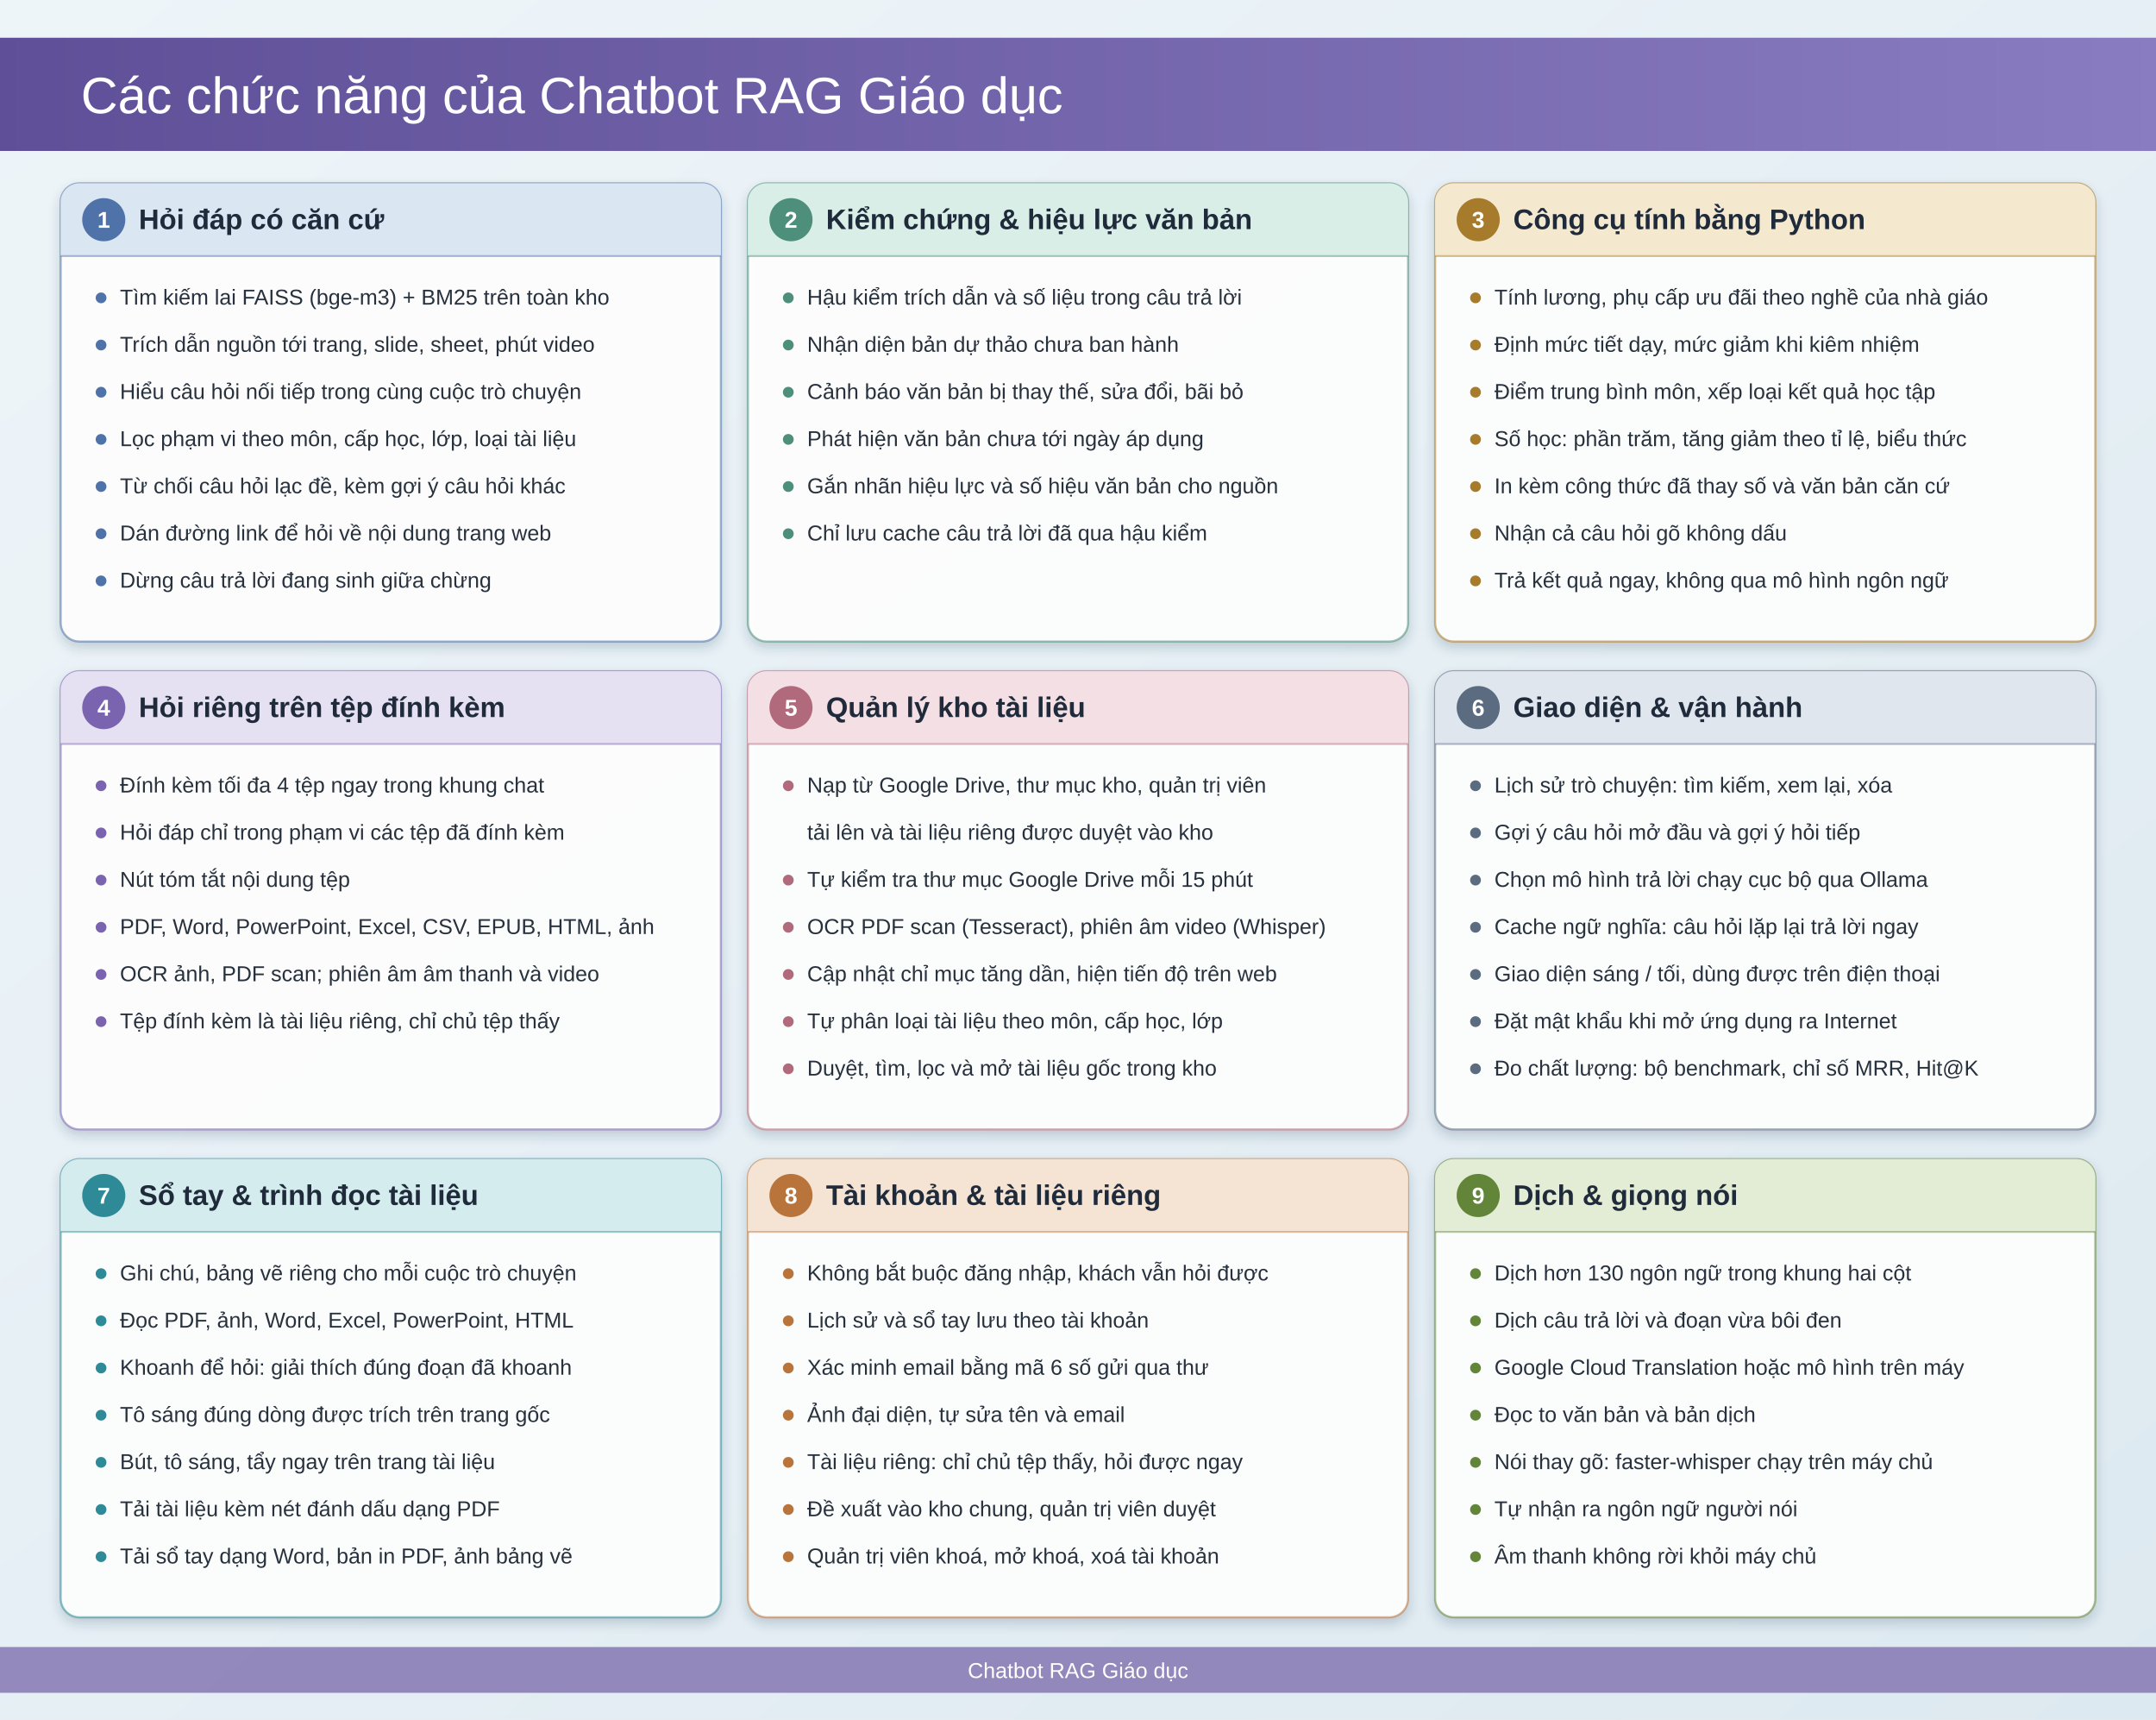
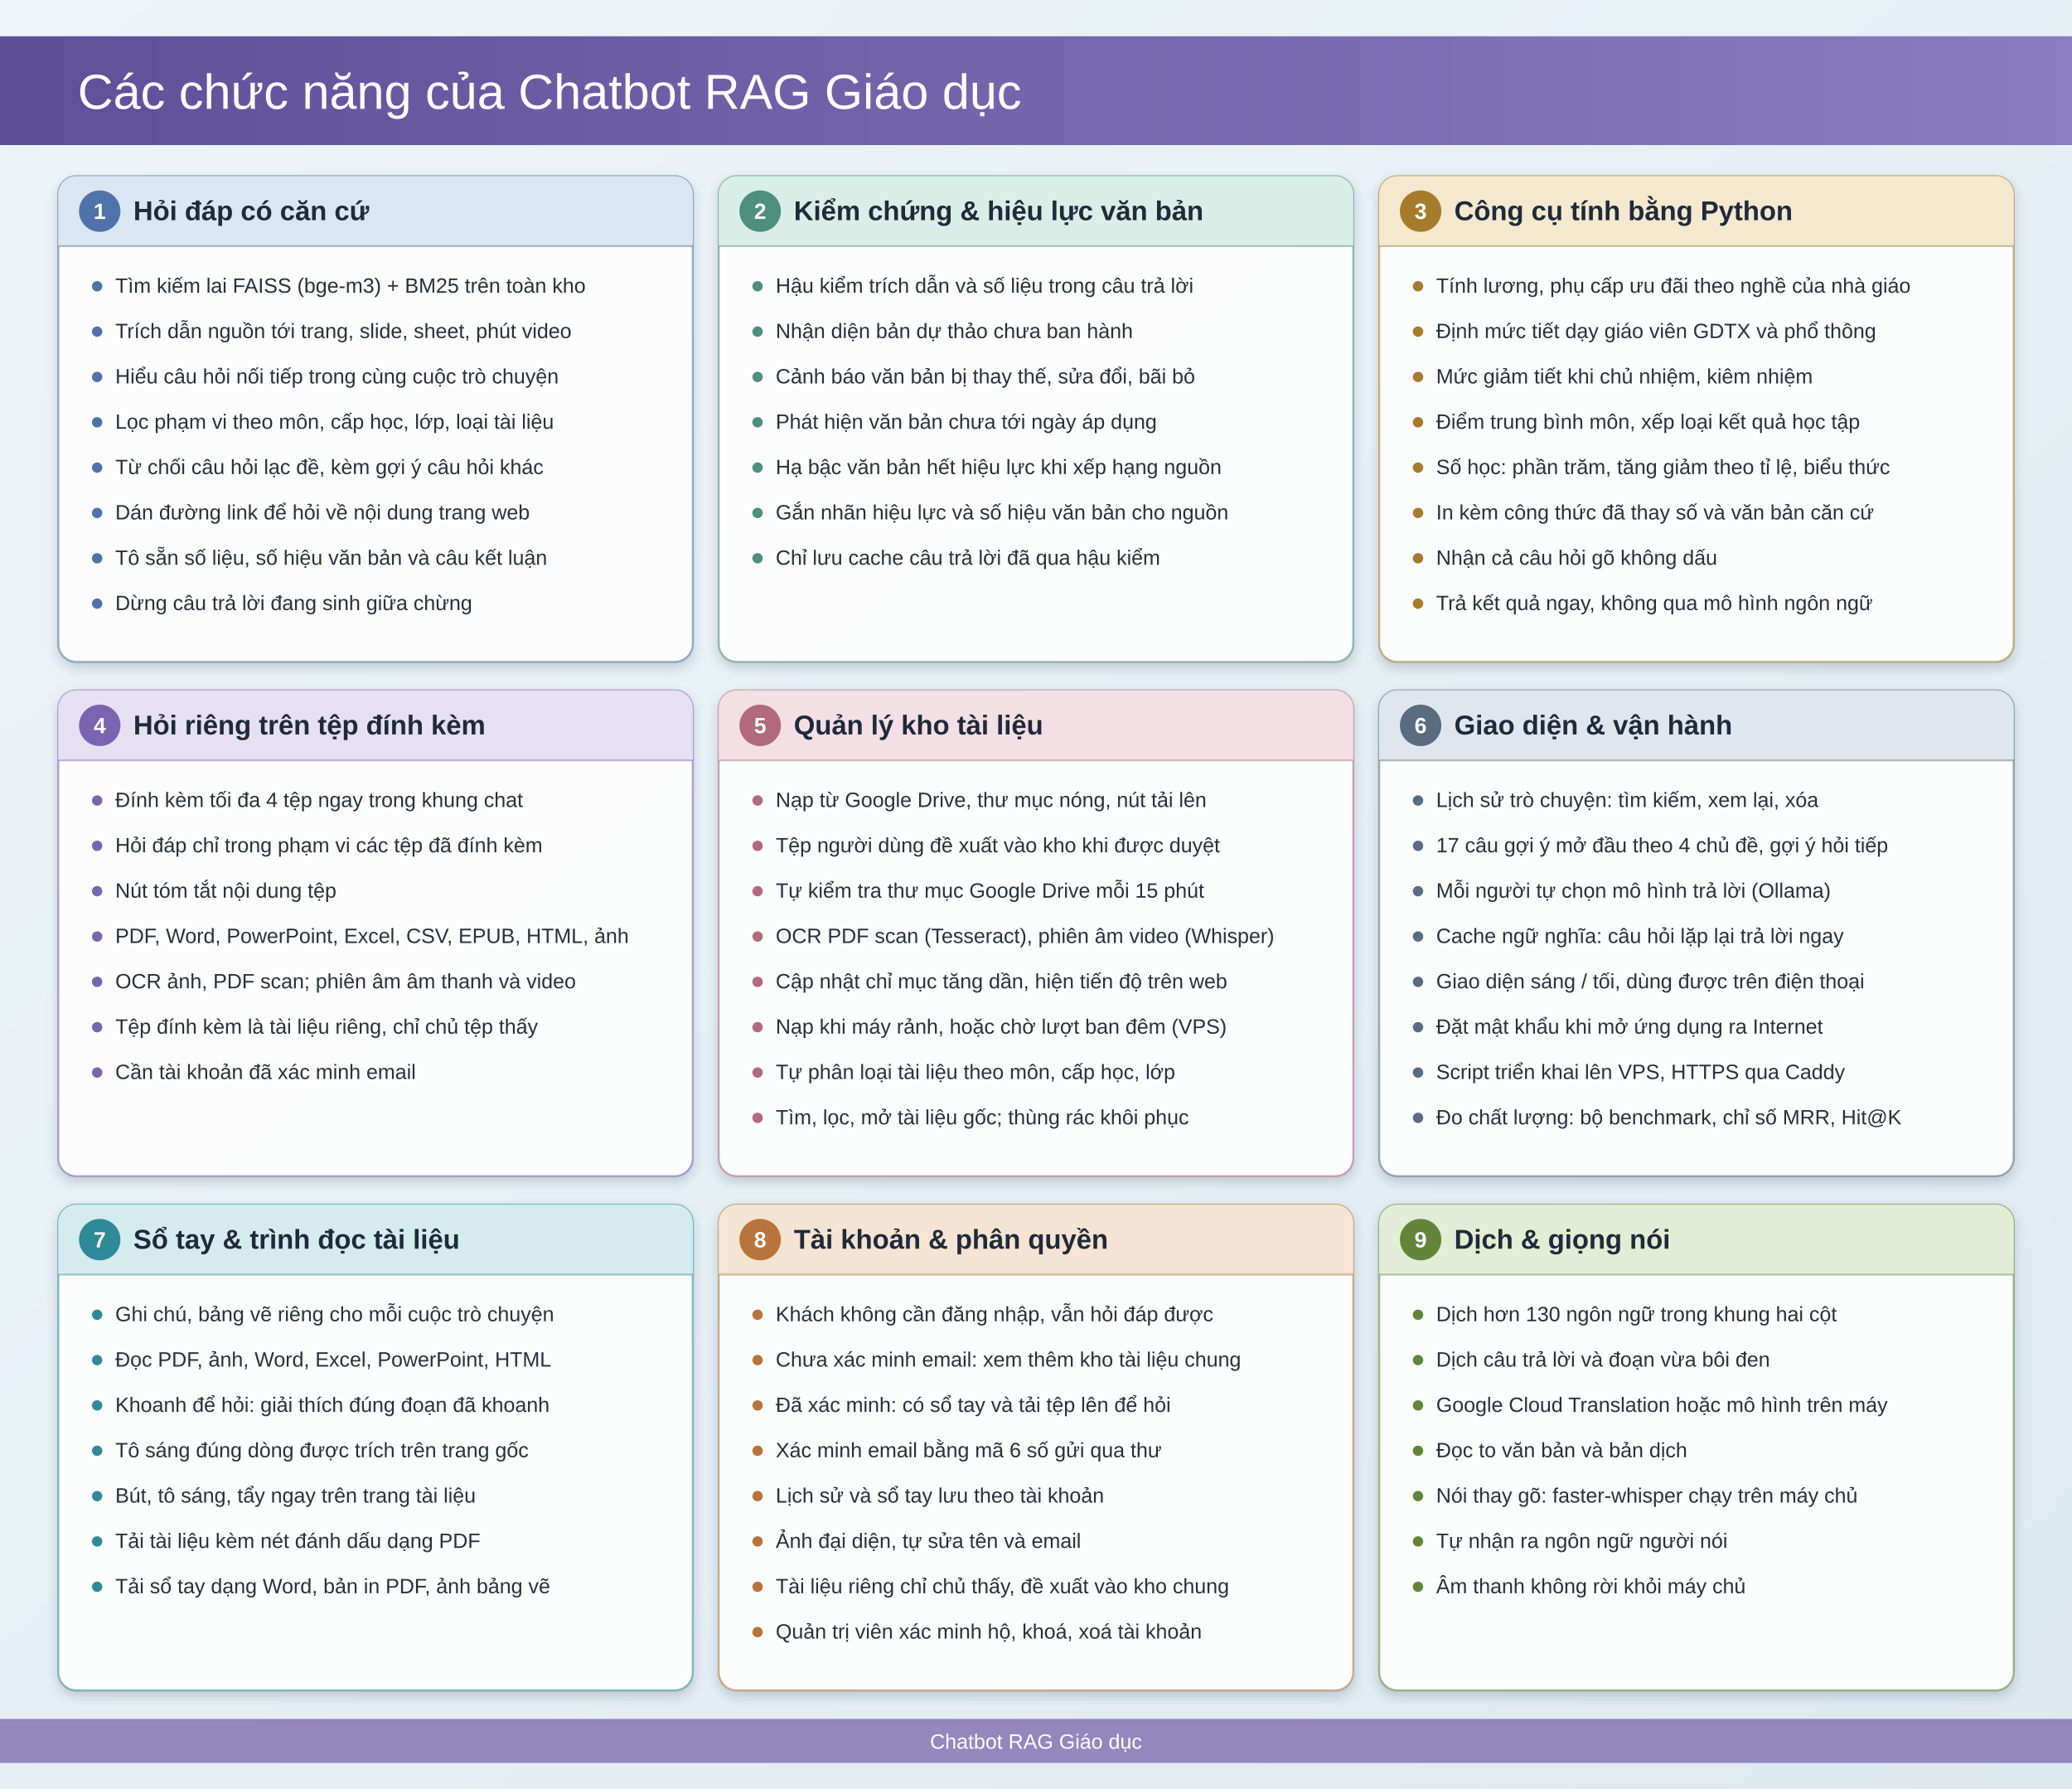
- <svg xmlns="http://www.w3.org/2000/svg" viewBox="0 0 1600 1276" width="1600" height="1276" font-family="'Segoe UI', Arial, sans-serif">
+ <svg xmlns="http://www.w3.org/2000/svg" viewBox="0 0 1600 1381" width="1600" height="1381" font-family="'Segoe UI', Arial, sans-serif">
  <defs>
    <linearGradient id="nen" x1="0" y1="0" x2="1" y2="1">
      <stop offset="0" stop-color="#eef5f9" />
      <stop offset="1" stop-color="#dde9f0" />
    </linearGradient>
    <linearGradient id="tieude" x1="0" y1="0" x2="1" y2="0">
      <stop offset="0" stop-color="#5e4f98" />
      <stop offset="1" stop-color="#8a7cc0" />
    </linearGradient>
    <filter id="bong" x="-10%" y="-10%" width="120%" height="130%">
      <feDropShadow dx="0" dy="4" stdDeviation="4" flood-color="#2d3a4a" flood-opacity="0.22" />
    </filter>
  </defs>
-   <rect width="1600" height="1276" fill="url(#nen)" />
+   <rect width="1600" height="1381" fill="url(#nen)" />
  <rect x="0" y="28" width="1600" height="84" fill="url(#tieude)" />
  <text x="60" y="84" font-size="38" fill="#ffffff">Các chức năng của Chatbot RAG Giáo dục</text>
  <g filter="url(#bong)">
-     <rect x="45" y="136" width="490" height="340" rx="14" fill="#ffffff" fill-opacity="0.92" stroke="#4f73a8" stroke-opacity="0.55" stroke-width="1.6" />
+     <rect x="45" y="136" width="490" height="375" rx="14" fill="#ffffff" fill-opacity="0.92" stroke="#4f73a8" stroke-opacity="0.55" stroke-width="1.6" />
  </g>
  <path d="M45,150 a14,14 0 0 1 14,-14 h462 a14,14 0 0 1 14,14 v40 h-490 z" fill="#dbe6f3" />
  <line x1="45" y1="190" x2="535" y2="190" stroke="#4f73a8" stroke-opacity="0.45" stroke-width="1.4" />
  <circle cx="77" cy="163" r="16" fill="#4f73a8" />
  <text x="77" y="169" font-size="17" font-weight="700" fill="#ffffff" text-anchor="middle">1</text>
  <text x="103" y="170" font-size="21" font-weight="700" fill="#1f2a3a">Hỏi đáp có căn cứ</text>
  <circle cx="75" cy="221" r="4" fill="#4f73a8" />
  <text x="89" y="226" font-size="16" fill="#27313d">Tìm kiếm lai FAISS (bge-m3) + BM25 trên toàn kho</text>
  <circle cx="75" cy="256" r="4" fill="#4f73a8" />
  <text x="89" y="261" font-size="16" fill="#27313d">Trích dẫn nguồn tới trang, slide, sheet, phút video</text>
  <circle cx="75" cy="291" r="4" fill="#4f73a8" />
  <text x="89" y="296" font-size="16" fill="#27313d">Hiểu câu hỏi nối tiếp trong cùng cuộc trò chuyện</text>
  <circle cx="75" cy="326" r="4" fill="#4f73a8" />
  <text x="89" y="331" font-size="16" fill="#27313d">Lọc phạm vi theo môn, cấp học, lớp, loại tài liệu</text>
  <circle cx="75" cy="361" r="4" fill="#4f73a8" />
  <text x="89" y="366" font-size="16" fill="#27313d">Từ chối câu hỏi lạc đề, kèm gợi ý câu hỏi khác</text>
  <circle cx="75" cy="396" r="4" fill="#4f73a8" />
  <text x="89" y="401" font-size="16" fill="#27313d">Dán đường link để hỏi về nội dung trang web</text>
  <circle cx="75" cy="431" r="4" fill="#4f73a8" />
-   <text x="89" y="436" font-size="16" fill="#27313d">Dừng câu trả lời đang sinh giữa chừng</text>
-   <g filter="url(#bong)">
-     <rect x="555" y="136" width="490" height="340" rx="14" fill="#ffffff" fill-opacity="0.92" stroke="#4d8f7b" stroke-opacity="0.55" stroke-width="1.6" />
+   <text x="89" y="436" font-size="16" fill="#27313d">Tô sẵn số liệu, số hiệu văn bản và câu kết luận</text>
+   <circle cx="75" cy="466" r="4" fill="#4f73a8" />
+   <text x="89" y="471" font-size="16" fill="#27313d">Dừng câu trả lời đang sinh giữa chừng</text>
+   <g filter="url(#bong)">
+     <rect x="555" y="136" width="490" height="375" rx="14" fill="#ffffff" fill-opacity="0.92" stroke="#4d8f7b" stroke-opacity="0.55" stroke-width="1.6" />
  </g>
  <path d="M555,150 a14,14 0 0 1 14,-14 h462 a14,14 0 0 1 14,14 v40 h-490 z" fill="#d9eee6" />
  <line x1="555" y1="190" x2="1045" y2="190" stroke="#4d8f7b" stroke-opacity="0.45" stroke-width="1.4" />
  <circle cx="587" cy="163" r="16" fill="#4d8f7b" />
  <text x="587" y="169" font-size="17" font-weight="700" fill="#ffffff" text-anchor="middle">2</text>
  <text x="613" y="170" font-size="21" font-weight="700" fill="#1f2a3a">Kiểm chứng &amp; hiệu lực văn bản</text>
  <circle cx="585" cy="221" r="4" fill="#4d8f7b" />
  <text x="599" y="226" font-size="16" fill="#27313d">Hậu kiểm trích dẫn và số liệu trong câu trả lời</text>
  <circle cx="585" cy="256" r="4" fill="#4d8f7b" />
  <text x="599" y="261" font-size="16" fill="#27313d">Nhận diện bản dự thảo chưa ban hành</text>
  <circle cx="585" cy="291" r="4" fill="#4d8f7b" />
  <text x="599" y="296" font-size="16" fill="#27313d">Cảnh báo văn bản bị thay thế, sửa đổi, bãi bỏ</text>
  <circle cx="585" cy="326" r="4" fill="#4d8f7b" />
  <text x="599" y="331" font-size="16" fill="#27313d">Phát hiện văn bản chưa tới ngày áp dụng</text>
  <circle cx="585" cy="361" r="4" fill="#4d8f7b" />
-   <text x="599" y="366" font-size="16" fill="#27313d">Gắn nhãn hiệu lực và số hiệu văn bản cho nguồn</text>
+   <text x="599" y="366" font-size="16" fill="#27313d">Hạ bậc văn bản hết hiệu lực khi xếp hạng nguồn</text>
  <circle cx="585" cy="396" r="4" fill="#4d8f7b" />
-   <text x="599" y="401" font-size="16" fill="#27313d">Chỉ lưu cache câu trả lời đã qua hậu kiểm</text>
-   <g filter="url(#bong)">
-     <rect x="1065" y="136" width="490" height="340" rx="14" fill="#ffffff" fill-opacity="0.92" stroke="#a67b2c" stroke-opacity="0.55" stroke-width="1.6" />
+   <text x="599" y="401" font-size="16" fill="#27313d">Gắn nhãn hiệu lực và số hiệu văn bản cho nguồn</text>
+   <circle cx="585" cy="431" r="4" fill="#4d8f7b" />
+   <text x="599" y="436" font-size="16" fill="#27313d">Chỉ lưu cache câu trả lời đã qua hậu kiểm</text>
+   <g filter="url(#bong)">
+     <rect x="1065" y="136" width="490" height="375" rx="14" fill="#ffffff" fill-opacity="0.92" stroke="#a67b2c" stroke-opacity="0.55" stroke-width="1.6" />
  </g>
  <path d="M1065,150 a14,14 0 0 1 14,-14 h462 a14,14 0 0 1 14,14 v40 h-490 z" fill="#f4e8cf" />
  <line x1="1065" y1="190" x2="1555" y2="190" stroke="#a67b2c" stroke-opacity="0.45" stroke-width="1.4" />
  <circle cx="1097" cy="163" r="16" fill="#a67b2c" />
  <text x="1097" y="169" font-size="17" font-weight="700" fill="#ffffff" text-anchor="middle">3</text>
  <text x="1123" y="170" font-size="21" font-weight="700" fill="#1f2a3a">Công cụ tính bằng Python</text>
  <circle cx="1095" cy="221" r="4" fill="#a67b2c" />
  <text x="1109" y="226" font-size="16" fill="#27313d">Tính lương, phụ cấp ưu đãi theo nghề của nhà giáo</text>
  <circle cx="1095" cy="256" r="4" fill="#a67b2c" />
-   <text x="1109" y="261" font-size="16" fill="#27313d">Định mức tiết dạy, mức giảm khi kiêm nhiệm</text>
+   <text x="1109" y="261" font-size="16" fill="#27313d">Định mức tiết dạy giáo viên GDTX và phổ thông</text>
  <circle cx="1095" cy="291" r="4" fill="#a67b2c" />
-   <text x="1109" y="296" font-size="16" fill="#27313d">Điểm trung bình môn, xếp loại kết quả học tập</text>
+   <text x="1109" y="296" font-size="16" fill="#27313d">Mức giảm tiết khi chủ nhiệm, kiêm nhiệm</text>
  <circle cx="1095" cy="326" r="4" fill="#a67b2c" />
-   <text x="1109" y="331" font-size="16" fill="#27313d">Số học: phần trăm, tăng giảm theo tỉ lệ, biểu thức</text>
+   <text x="1109" y="331" font-size="16" fill="#27313d">Điểm trung bình môn, xếp loại kết quả học tập</text>
  <circle cx="1095" cy="361" r="4" fill="#a67b2c" />
-   <text x="1109" y="366" font-size="16" fill="#27313d">In kèm công thức đã thay số và văn bản căn cứ</text>
+   <text x="1109" y="366" font-size="16" fill="#27313d">Số học: phần trăm, tăng giảm theo tỉ lệ, biểu thức</text>
  <circle cx="1095" cy="396" r="4" fill="#a67b2c" />
-   <text x="1109" y="401" font-size="16" fill="#27313d">Nhận cả câu hỏi gõ không dấu</text>
+   <text x="1109" y="401" font-size="16" fill="#27313d">In kèm công thức đã thay số và văn bản căn cứ</text>
  <circle cx="1095" cy="431" r="4" fill="#a67b2c" />
-   <text x="1109" y="436" font-size="16" fill="#27313d">Trả kết quả ngay, không qua mô hình ngôn ngữ</text>
-   <g filter="url(#bong)">
-     <rect x="45" y="498" width="490" height="340" rx="14" fill="#ffffff" fill-opacity="0.92" stroke="#7a64b0" stroke-opacity="0.55" stroke-width="1.6" />
-   </g>
-   <path d="M45,512 a14,14 0 0 1 14,-14 h462 a14,14 0 0 1 14,14 v40 h-490 z" fill="#e6e0f3" />
-   <line x1="45" y1="552" x2="535" y2="552" stroke="#7a64b0" stroke-opacity="0.45" stroke-width="1.4" />
-   <circle cx="77" cy="525" r="16" fill="#7a64b0" />
-   <text x="77" y="531" font-size="17" font-weight="700" fill="#ffffff" text-anchor="middle">4</text>
-   <text x="103" y="532" font-size="21" font-weight="700" fill="#1f2a3a">Hỏi riêng trên tệp đính kèm</text>
-   <circle cx="75" cy="583" r="4" fill="#7a64b0" />
-   <text x="89" y="588" font-size="16" fill="#27313d">Đính kèm tối đa 4 tệp ngay trong khung chat</text>
+   <text x="1109" y="436" font-size="16" fill="#27313d">Nhận cả câu hỏi gõ không dấu</text>
+   <circle cx="1095" cy="466" r="4" fill="#a67b2c" />
+   <text x="1109" y="471" font-size="16" fill="#27313d">Trả kết quả ngay, không qua mô hình ngôn ngữ</text>
+   <g filter="url(#bong)">
+     <rect x="45" y="533" width="490" height="375" rx="14" fill="#ffffff" fill-opacity="0.92" stroke="#7a64b0" stroke-opacity="0.55" stroke-width="1.6" />
+   </g>
+   <path d="M45,547 a14,14 0 0 1 14,-14 h462 a14,14 0 0 1 14,14 v40 h-490 z" fill="#e6e0f3" />
+   <line x1="45" y1="587" x2="535" y2="587" stroke="#7a64b0" stroke-opacity="0.45" stroke-width="1.4" />
+   <circle cx="77" cy="560" r="16" fill="#7a64b0" />
+   <text x="77" y="566" font-size="17" font-weight="700" fill="#ffffff" text-anchor="middle">4</text>
+   <text x="103" y="567" font-size="21" font-weight="700" fill="#1f2a3a">Hỏi riêng trên tệp đính kèm</text>
  <circle cx="75" cy="618" r="4" fill="#7a64b0" />
-   <text x="89" y="623" font-size="16" fill="#27313d">Hỏi đáp chỉ trong phạm vi các tệp đã đính kèm</text>
+   <text x="89" y="623" font-size="16" fill="#27313d">Đính kèm tối đa 4 tệp ngay trong khung chat</text>
  <circle cx="75" cy="653" r="4" fill="#7a64b0" />
-   <text x="89" y="658" font-size="16" fill="#27313d">Nút tóm tắt nội dung tệp</text>
+   <text x="89" y="658" font-size="16" fill="#27313d">Hỏi đáp chỉ trong phạm vi các tệp đã đính kèm</text>
  <circle cx="75" cy="688" r="4" fill="#7a64b0" />
-   <text x="89" y="693" font-size="16" fill="#27313d">PDF, Word, PowerPoint, Excel, CSV, EPUB, HTML, ảnh</text>
+   <text x="89" y="693" font-size="16" fill="#27313d">Nút tóm tắt nội dung tệp</text>
  <circle cx="75" cy="723" r="4" fill="#7a64b0" />
-   <text x="89" y="728" font-size="16" fill="#27313d">OCR ảnh, PDF scan; phiên âm âm thanh và video</text>
+   <text x="89" y="728" font-size="16" fill="#27313d">PDF, Word, PowerPoint, Excel, CSV, EPUB, HTML, ảnh</text>
  <circle cx="75" cy="758" r="4" fill="#7a64b0" />
-   <text x="89" y="763" font-size="16" fill="#27313d">Tệp đính kèm là tài liệu riêng, chỉ chủ tệp thấy</text>
-   <g filter="url(#bong)">
-     <rect x="555" y="498" width="490" height="340" rx="14" fill="#ffffff" fill-opacity="0.92" stroke="#b06a7b" stroke-opacity="0.55" stroke-width="1.6" />
-   </g>
-   <path d="M555,512 a14,14 0 0 1 14,-14 h462 a14,14 0 0 1 14,14 v40 h-490 z" fill="#f3dfe4" />
-   <line x1="555" y1="552" x2="1045" y2="552" stroke="#b06a7b" stroke-opacity="0.45" stroke-width="1.4" />
-   <circle cx="587" cy="525" r="16" fill="#b06a7b" />
-   <text x="587" y="531" font-size="17" font-weight="700" fill="#ffffff" text-anchor="middle">5</text>
-   <text x="613" y="532" font-size="21" font-weight="700" fill="#1f2a3a">Quản lý kho tài liệu</text>
-   <circle cx="585" cy="583" r="4" fill="#b06a7b" />
-   <text x="599" y="588" font-size="16" fill="#27313d">Nạp từ Google Drive, thư mục kho, quản trị viên</text>
-   <text x="599" y="623" font-size="16" fill="#27313d">tải lên và tài liệu riêng được duyệt vào kho</text>
+   <text x="89" y="763" font-size="16" fill="#27313d">OCR ảnh, PDF scan; phiên âm âm thanh và video</text>
+   <circle cx="75" cy="793" r="4" fill="#7a64b0" />
+   <text x="89" y="798" font-size="16" fill="#27313d">Tệp đính kèm là tài liệu riêng, chỉ chủ tệp thấy</text>
+   <circle cx="75" cy="828" r="4" fill="#7a64b0" />
+   <text x="89" y="833" font-size="16" fill="#27313d">Cần tài khoản đã xác minh email</text>
+   <g filter="url(#bong)">
+     <rect x="555" y="533" width="490" height="375" rx="14" fill="#ffffff" fill-opacity="0.92" stroke="#b06a7b" stroke-opacity="0.55" stroke-width="1.6" />
+   </g>
+   <path d="M555,547 a14,14 0 0 1 14,-14 h462 a14,14 0 0 1 14,14 v40 h-490 z" fill="#f3dfe4" />
+   <line x1="555" y1="587" x2="1045" y2="587" stroke="#b06a7b" stroke-opacity="0.45" stroke-width="1.4" />
+   <circle cx="587" cy="560" r="16" fill="#b06a7b" />
+   <text x="587" y="566" font-size="17" font-weight="700" fill="#ffffff" text-anchor="middle">5</text>
+   <text x="613" y="567" font-size="21" font-weight="700" fill="#1f2a3a">Quản lý kho tài liệu</text>
+   <circle cx="585" cy="618" r="4" fill="#b06a7b" />
+   <text x="599" y="623" font-size="16" fill="#27313d">Nạp từ Google Drive, thư mục nóng, nút tải lên</text>
  <circle cx="585" cy="653" r="4" fill="#b06a7b" />
-   <text x="599" y="658" font-size="16" fill="#27313d">Tự kiểm tra thư mục Google Drive mỗi 15 phút</text>
+   <text x="599" y="658" font-size="16" fill="#27313d">Tệp người dùng đề xuất vào kho khi được duyệt</text>
  <circle cx="585" cy="688" r="4" fill="#b06a7b" />
-   <text x="599" y="693" font-size="16" fill="#27313d">OCR PDF scan (Tesseract), phiên âm video (Whisper)</text>
+   <text x="599" y="693" font-size="16" fill="#27313d">Tự kiểm tra thư mục Google Drive mỗi 15 phút</text>
  <circle cx="585" cy="723" r="4" fill="#b06a7b" />
-   <text x="599" y="728" font-size="16" fill="#27313d">Cập nhật chỉ mục tăng dần, hiện tiến độ trên web</text>
+   <text x="599" y="728" font-size="16" fill="#27313d">OCR PDF scan (Tesseract), phiên âm video (Whisper)</text>
  <circle cx="585" cy="758" r="4" fill="#b06a7b" />
-   <text x="599" y="763" font-size="16" fill="#27313d">Tự phân loại tài liệu theo môn, cấp học, lớp</text>
+   <text x="599" y="763" font-size="16" fill="#27313d">Cập nhật chỉ mục tăng dần, hiện tiến độ trên web</text>
  <circle cx="585" cy="793" r="4" fill="#b06a7b" />
-   <text x="599" y="798" font-size="16" fill="#27313d">Duyệt, tìm, lọc và mở tài liệu gốc trong kho</text>
-   <g filter="url(#bong)">
-     <rect x="1065" y="498" width="490" height="340" rx="14" fill="#ffffff" fill-opacity="0.92" stroke="#5b6b80" stroke-opacity="0.55" stroke-width="1.6" />
-   </g>
-   <path d="M1065,512 a14,14 0 0 1 14,-14 h462 a14,14 0 0 1 14,14 v40 h-490 z" fill="#e0e6ee" />
-   <line x1="1065" y1="552" x2="1555" y2="552" stroke="#5b6b80" stroke-opacity="0.45" stroke-width="1.4" />
-   <circle cx="1097" cy="525" r="16" fill="#5b6b80" />
-   <text x="1097" y="531" font-size="17" font-weight="700" fill="#ffffff" text-anchor="middle">6</text>
-   <text x="1123" y="532" font-size="21" font-weight="700" fill="#1f2a3a">Giao diện &amp; vận hành</text>
-   <circle cx="1095" cy="583" r="4" fill="#5b6b80" />
-   <text x="1109" y="588" font-size="16" fill="#27313d">Lịch sử trò chuyện: tìm kiếm, xem lại, xóa</text>
+   <text x="599" y="798" font-size="16" fill="#27313d">Nạp khi máy rảnh, hoặc chờ lượt ban đêm (VPS)</text>
+   <circle cx="585" cy="828" r="4" fill="#b06a7b" />
+   <text x="599" y="833" font-size="16" fill="#27313d">Tự phân loại tài liệu theo môn, cấp học, lớp</text>
+   <circle cx="585" cy="863" r="4" fill="#b06a7b" />
+   <text x="599" y="868" font-size="16" fill="#27313d">Tìm, lọc, mở tài liệu gốc; thùng rác khôi phục</text>
+   <g filter="url(#bong)">
+     <rect x="1065" y="533" width="490" height="375" rx="14" fill="#ffffff" fill-opacity="0.92" stroke="#5b6b80" stroke-opacity="0.55" stroke-width="1.6" />
+   </g>
+   <path d="M1065,547 a14,14 0 0 1 14,-14 h462 a14,14 0 0 1 14,14 v40 h-490 z" fill="#e0e6ee" />
+   <line x1="1065" y1="587" x2="1555" y2="587" stroke="#5b6b80" stroke-opacity="0.45" stroke-width="1.4" />
+   <circle cx="1097" cy="560" r="16" fill="#5b6b80" />
+   <text x="1097" y="566" font-size="17" font-weight="700" fill="#ffffff" text-anchor="middle">6</text>
+   <text x="1123" y="567" font-size="21" font-weight="700" fill="#1f2a3a">Giao diện &amp; vận hành</text>
  <circle cx="1095" cy="618" r="4" fill="#5b6b80" />
-   <text x="1109" y="623" font-size="16" fill="#27313d">Gợi ý câu hỏi mở đầu và gợi ý hỏi tiếp</text>
+   <text x="1109" y="623" font-size="16" fill="#27313d">Lịch sử trò chuyện: tìm kiếm, xem lại, xóa</text>
  <circle cx="1095" cy="653" r="4" fill="#5b6b80" />
-   <text x="1109" y="658" font-size="16" fill="#27313d">Chọn mô hình trả lời chạy cục bộ qua Ollama</text>
+   <text x="1109" y="658" font-size="16" fill="#27313d">17 câu gợi ý mở đầu theo 4 chủ đề, gợi ý hỏi tiếp</text>
  <circle cx="1095" cy="688" r="4" fill="#5b6b80" />
-   <text x="1109" y="693" font-size="16" fill="#27313d">Cache ngữ nghĩa: câu hỏi lặp lại trả lời ngay</text>
+   <text x="1109" y="693" font-size="16" fill="#27313d">Mỗi người tự chọn mô hình trả lời (Ollama)</text>
  <circle cx="1095" cy="723" r="4" fill="#5b6b80" />
-   <text x="1109" y="728" font-size="16" fill="#27313d">Giao diện sáng / tối, dùng được trên điện thoại</text>
+   <text x="1109" y="728" font-size="16" fill="#27313d">Cache ngữ nghĩa: câu hỏi lặp lại trả lời ngay</text>
  <circle cx="1095" cy="758" r="4" fill="#5b6b80" />
-   <text x="1109" y="763" font-size="16" fill="#27313d">Đặt mật khẩu khi mở ứng dụng ra Internet</text>
+   <text x="1109" y="763" font-size="16" fill="#27313d">Giao diện sáng / tối, dùng được trên điện thoại</text>
  <circle cx="1095" cy="793" r="4" fill="#5b6b80" />
-   <text x="1109" y="798" font-size="16" fill="#27313d">Đo chất lượng: bộ benchmark, chỉ số MRR, Hit@K</text>
-   <g filter="url(#bong)">
-     <rect x="45" y="860" width="490" height="340" rx="14" fill="#ffffff" fill-opacity="0.92" stroke="#2f8a98" stroke-opacity="0.55" stroke-width="1.6" />
-   </g>
-   <path d="M45,874 a14,14 0 0 1 14,-14 h462 a14,14 0 0 1 14,14 v40 h-490 z" fill="#d5ecef" />
-   <line x1="45" y1="914" x2="535" y2="914" stroke="#2f8a98" stroke-opacity="0.45" stroke-width="1.4" />
-   <circle cx="77" cy="887" r="16" fill="#2f8a98" />
-   <text x="77" y="893" font-size="17" font-weight="700" fill="#ffffff" text-anchor="middle">7</text>
-   <text x="103" y="894" font-size="21" font-weight="700" fill="#1f2a3a">Sổ tay &amp; trình đọc tài liệu</text>
-   <circle cx="75" cy="945" r="4" fill="#2f8a98" />
-   <text x="89" y="950" font-size="16" fill="#27313d">Ghi chú, bảng vẽ riêng cho mỗi cuộc trò chuyện</text>
-   <circle cx="75" cy="980" r="4" fill="#2f8a98" />
-   <text x="89" y="985" font-size="16" fill="#27313d">Đọc PDF, ảnh, Word, Excel, PowerPoint, HTML</text>
+   <text x="1109" y="798" font-size="16" fill="#27313d">Đặt mật khẩu khi mở ứng dụng ra Internet</text>
+   <circle cx="1095" cy="828" r="4" fill="#5b6b80" />
+   <text x="1109" y="833" font-size="16" fill="#27313d">Script triển khai lên VPS, HTTPS qua Caddy</text>
+   <circle cx="1095" cy="863" r="4" fill="#5b6b80" />
+   <text x="1109" y="868" font-size="16" fill="#27313d">Đo chất lượng: bộ benchmark, chỉ số MRR, Hit@K</text>
+   <g filter="url(#bong)">
+     <rect x="45" y="930" width="490" height="375" rx="14" fill="#ffffff" fill-opacity="0.92" stroke="#2f8a98" stroke-opacity="0.55" stroke-width="1.6" />
+   </g>
+   <path d="M45,944 a14,14 0 0 1 14,-14 h462 a14,14 0 0 1 14,14 v40 h-490 z" fill="#d5ecef" />
+   <line x1="45" y1="984" x2="535" y2="984" stroke="#2f8a98" stroke-opacity="0.45" stroke-width="1.4" />
+   <circle cx="77" cy="957" r="16" fill="#2f8a98" />
+   <text x="77" y="963" font-size="17" font-weight="700" fill="#ffffff" text-anchor="middle">7</text>
+   <text x="103" y="964" font-size="21" font-weight="700" fill="#1f2a3a">Sổ tay &amp; trình đọc tài liệu</text>
  <circle cx="75" cy="1015" r="4" fill="#2f8a98" />
-   <text x="89" y="1020" font-size="16" fill="#27313d">Khoanh để hỏi: giải thích đúng đoạn đã khoanh</text>
+   <text x="89" y="1020" font-size="16" fill="#27313d">Ghi chú, bảng vẽ riêng cho mỗi cuộc trò chuyện</text>
  <circle cx="75" cy="1050" r="4" fill="#2f8a98" />
-   <text x="89" y="1055" font-size="16" fill="#27313d">Tô sáng đúng dòng được trích trên trang gốc</text>
+   <text x="89" y="1055" font-size="16" fill="#27313d">Đọc PDF, ảnh, Word, Excel, PowerPoint, HTML</text>
  <circle cx="75" cy="1085" r="4" fill="#2f8a98" />
-   <text x="89" y="1090" font-size="16" fill="#27313d">Bút, tô sáng, tẩy ngay trên trang tài liệu</text>
+   <text x="89" y="1090" font-size="16" fill="#27313d">Khoanh để hỏi: giải thích đúng đoạn đã khoanh</text>
  <circle cx="75" cy="1120" r="4" fill="#2f8a98" />
-   <text x="89" y="1125" font-size="16" fill="#27313d">Tải tài liệu kèm nét đánh dấu dạng PDF</text>
+   <text x="89" y="1125" font-size="16" fill="#27313d">Tô sáng đúng dòng được trích trên trang gốc</text>
  <circle cx="75" cy="1155" r="4" fill="#2f8a98" />
-   <text x="89" y="1160" font-size="16" fill="#27313d">Tải sổ tay dạng Word, bản in PDF, ảnh bảng vẽ</text>
-   <g filter="url(#bong)">
-     <rect x="555" y="860" width="490" height="340" rx="14" fill="#ffffff" fill-opacity="0.92" stroke="#b8743a" stroke-opacity="0.55" stroke-width="1.6" />
-   </g>
-   <path d="M555,874 a14,14 0 0 1 14,-14 h462 a14,14 0 0 1 14,14 v40 h-490 z" fill="#f5e4d3" />
-   <line x1="555" y1="914" x2="1045" y2="914" stroke="#b8743a" stroke-opacity="0.45" stroke-width="1.4" />
-   <circle cx="587" cy="887" r="16" fill="#b8743a" />
-   <text x="587" y="893" font-size="17" font-weight="700" fill="#ffffff" text-anchor="middle">8</text>
-   <text x="613" y="894" font-size="21" font-weight="700" fill="#1f2a3a">Tài khoản &amp; tài liệu riêng</text>
-   <circle cx="585" cy="945" r="4" fill="#b8743a" />
-   <text x="599" y="950" font-size="16" fill="#27313d">Không bắt buộc đăng nhập, khách vẫn hỏi được</text>
-   <circle cx="585" cy="980" r="4" fill="#b8743a" />
-   <text x="599" y="985" font-size="16" fill="#27313d">Lịch sử và sổ tay lưu theo tài khoản</text>
+   <text x="89" y="1160" font-size="16" fill="#27313d">Bút, tô sáng, tẩy ngay trên trang tài liệu</text>
+   <circle cx="75" cy="1190" r="4" fill="#2f8a98" />
+   <text x="89" y="1195" font-size="16" fill="#27313d">Tải tài liệu kèm nét đánh dấu dạng PDF</text>
+   <circle cx="75" cy="1225" r="4" fill="#2f8a98" />
+   <text x="89" y="1230" font-size="16" fill="#27313d">Tải sổ tay dạng Word, bản in PDF, ảnh bảng vẽ</text>
+   <g filter="url(#bong)">
+     <rect x="555" y="930" width="490" height="375" rx="14" fill="#ffffff" fill-opacity="0.92" stroke="#b8743a" stroke-opacity="0.55" stroke-width="1.6" />
+   </g>
+   <path d="M555,944 a14,14 0 0 1 14,-14 h462 a14,14 0 0 1 14,14 v40 h-490 z" fill="#f5e4d3" />
+   <line x1="555" y1="984" x2="1045" y2="984" stroke="#b8743a" stroke-opacity="0.45" stroke-width="1.4" />
+   <circle cx="587" cy="957" r="16" fill="#b8743a" />
+   <text x="587" y="963" font-size="17" font-weight="700" fill="#ffffff" text-anchor="middle">8</text>
+   <text x="613" y="964" font-size="21" font-weight="700" fill="#1f2a3a">Tài khoản &amp; phân quyền</text>
  <circle cx="585" cy="1015" r="4" fill="#b8743a" />
-   <text x="599" y="1020" font-size="16" fill="#27313d">Xác minh email bằng mã 6 số gửi qua thư</text>
+   <text x="599" y="1020" font-size="16" fill="#27313d">Khách không cần đăng nhập, vẫn hỏi đáp được</text>
  <circle cx="585" cy="1050" r="4" fill="#b8743a" />
-   <text x="599" y="1055" font-size="16" fill="#27313d">Ảnh đại diện, tự sửa tên và email</text>
+   <text x="599" y="1055" font-size="16" fill="#27313d">Chưa xác minh email: xem thêm kho tài liệu chung</text>
  <circle cx="585" cy="1085" r="4" fill="#b8743a" />
-   <text x="599" y="1090" font-size="16" fill="#27313d">Tài liệu riêng: chỉ chủ tệp thấy, hỏi được ngay</text>
+   <text x="599" y="1090" font-size="16" fill="#27313d">Đã xác minh: có sổ tay và tải tệp lên để hỏi</text>
  <circle cx="585" cy="1120" r="4" fill="#b8743a" />
-   <text x="599" y="1125" font-size="16" fill="#27313d">Đề xuất vào kho chung, quản trị viên duyệt</text>
+   <text x="599" y="1125" font-size="16" fill="#27313d">Xác minh email bằng mã 6 số gửi qua thư</text>
  <circle cx="585" cy="1155" r="4" fill="#b8743a" />
-   <text x="599" y="1160" font-size="16" fill="#27313d">Quản trị viên khoá, mở khoá, xoá tài khoản</text>
-   <g filter="url(#bong)">
-     <rect x="1065" y="860" width="490" height="340" rx="14" fill="#ffffff" fill-opacity="0.92" stroke="#62853a" stroke-opacity="0.55" stroke-width="1.6" />
-   </g>
-   <path d="M1065,874 a14,14 0 0 1 14,-14 h462 a14,14 0 0 1 14,14 v40 h-490 z" fill="#e3edd5" />
-   <line x1="1065" y1="914" x2="1555" y2="914" stroke="#62853a" stroke-opacity="0.45" stroke-width="1.4" />
-   <circle cx="1097" cy="887" r="16" fill="#62853a" />
-   <text x="1097" y="893" font-size="17" font-weight="700" fill="#ffffff" text-anchor="middle">9</text>
-   <text x="1123" y="894" font-size="21" font-weight="700" fill="#1f2a3a">Dịch &amp; giọng nói</text>
-   <circle cx="1095" cy="945" r="4" fill="#62853a" />
-   <text x="1109" y="950" font-size="16" fill="#27313d">Dịch hơn 130 ngôn ngữ trong khung hai cột</text>
-   <circle cx="1095" cy="980" r="4" fill="#62853a" />
-   <text x="1109" y="985" font-size="16" fill="#27313d">Dịch câu trả lời và đoạn vừa bôi đen</text>
+   <text x="599" y="1160" font-size="16" fill="#27313d">Lịch sử và sổ tay lưu theo tài khoản</text>
+   <circle cx="585" cy="1190" r="4" fill="#b8743a" />
+   <text x="599" y="1195" font-size="16" fill="#27313d">Ảnh đại diện, tự sửa tên và email</text>
+   <circle cx="585" cy="1225" r="4" fill="#b8743a" />
+   <text x="599" y="1230" font-size="16" fill="#27313d">Tài liệu riêng chỉ chủ thấy, đề xuất vào kho chung</text>
+   <circle cx="585" cy="1260" r="4" fill="#b8743a" />
+   <text x="599" y="1265" font-size="16" fill="#27313d">Quản trị viên xác minh hộ, khoá, xoá tài khoản</text>
+   <g filter="url(#bong)">
+     <rect x="1065" y="930" width="490" height="375" rx="14" fill="#ffffff" fill-opacity="0.92" stroke="#62853a" stroke-opacity="0.55" stroke-width="1.6" />
+   </g>
+   <path d="M1065,944 a14,14 0 0 1 14,-14 h462 a14,14 0 0 1 14,14 v40 h-490 z" fill="#e3edd5" />
+   <line x1="1065" y1="984" x2="1555" y2="984" stroke="#62853a" stroke-opacity="0.45" stroke-width="1.4" />
+   <circle cx="1097" cy="957" r="16" fill="#62853a" />
+   <text x="1097" y="963" font-size="17" font-weight="700" fill="#ffffff" text-anchor="middle">9</text>
+   <text x="1123" y="964" font-size="21" font-weight="700" fill="#1f2a3a">Dịch &amp; giọng nói</text>
  <circle cx="1095" cy="1015" r="4" fill="#62853a" />
-   <text x="1109" y="1020" font-size="16" fill="#27313d">Google Cloud Translation hoặc mô hình trên máy</text>
+   <text x="1109" y="1020" font-size="16" fill="#27313d">Dịch hơn 130 ngôn ngữ trong khung hai cột</text>
  <circle cx="1095" cy="1050" r="4" fill="#62853a" />
-   <text x="1109" y="1055" font-size="16" fill="#27313d">Đọc to văn bản và bản dịch</text>
+   <text x="1109" y="1055" font-size="16" fill="#27313d">Dịch câu trả lời và đoạn vừa bôi đen</text>
  <circle cx="1095" cy="1085" r="4" fill="#62853a" />
-   <text x="1109" y="1090" font-size="16" fill="#27313d">Nói thay gõ: faster-whisper chạy trên máy chủ</text>
+   <text x="1109" y="1090" font-size="16" fill="#27313d">Google Cloud Translation hoặc mô hình trên máy</text>
  <circle cx="1095" cy="1120" r="4" fill="#62853a" />
-   <text x="1109" y="1125" font-size="16" fill="#27313d">Tự nhận ra ngôn ngữ người nói</text>
+   <text x="1109" y="1125" font-size="16" fill="#27313d">Đọc to văn bản và bản dịch</text>
  <circle cx="1095" cy="1155" r="4" fill="#62853a" />
-   <text x="1109" y="1160" font-size="16" fill="#27313d">Âm thanh không rời khỏi máy chủ</text>
-   <rect x="0" y="1222" width="1600" height="34" fill="#8577b3" opacity="0.85" />
-   <text x="800" y="1245" font-size="16" fill="#ffffff" text-anchor="middle">Chatbot RAG Giáo dục</text>
+   <text x="1109" y="1160" font-size="16" fill="#27313d">Nói thay gõ: faster-whisper chạy trên máy chủ</text>
+   <circle cx="1095" cy="1190" r="4" fill="#62853a" />
+   <text x="1109" y="1195" font-size="16" fill="#27313d">Tự nhận ra ngôn ngữ người nói</text>
+   <circle cx="1095" cy="1225" r="4" fill="#62853a" />
+   <text x="1109" y="1230" font-size="16" fill="#27313d">Âm thanh không rời khỏi máy chủ</text>
+   <rect x="0" y="1327" width="1600" height="34" fill="#8577b3" opacity="0.85" />
+   <text x="800" y="1350" font-size="16" fill="#ffffff" text-anchor="middle">Chatbot RAG Giáo dục</text>
</svg>
